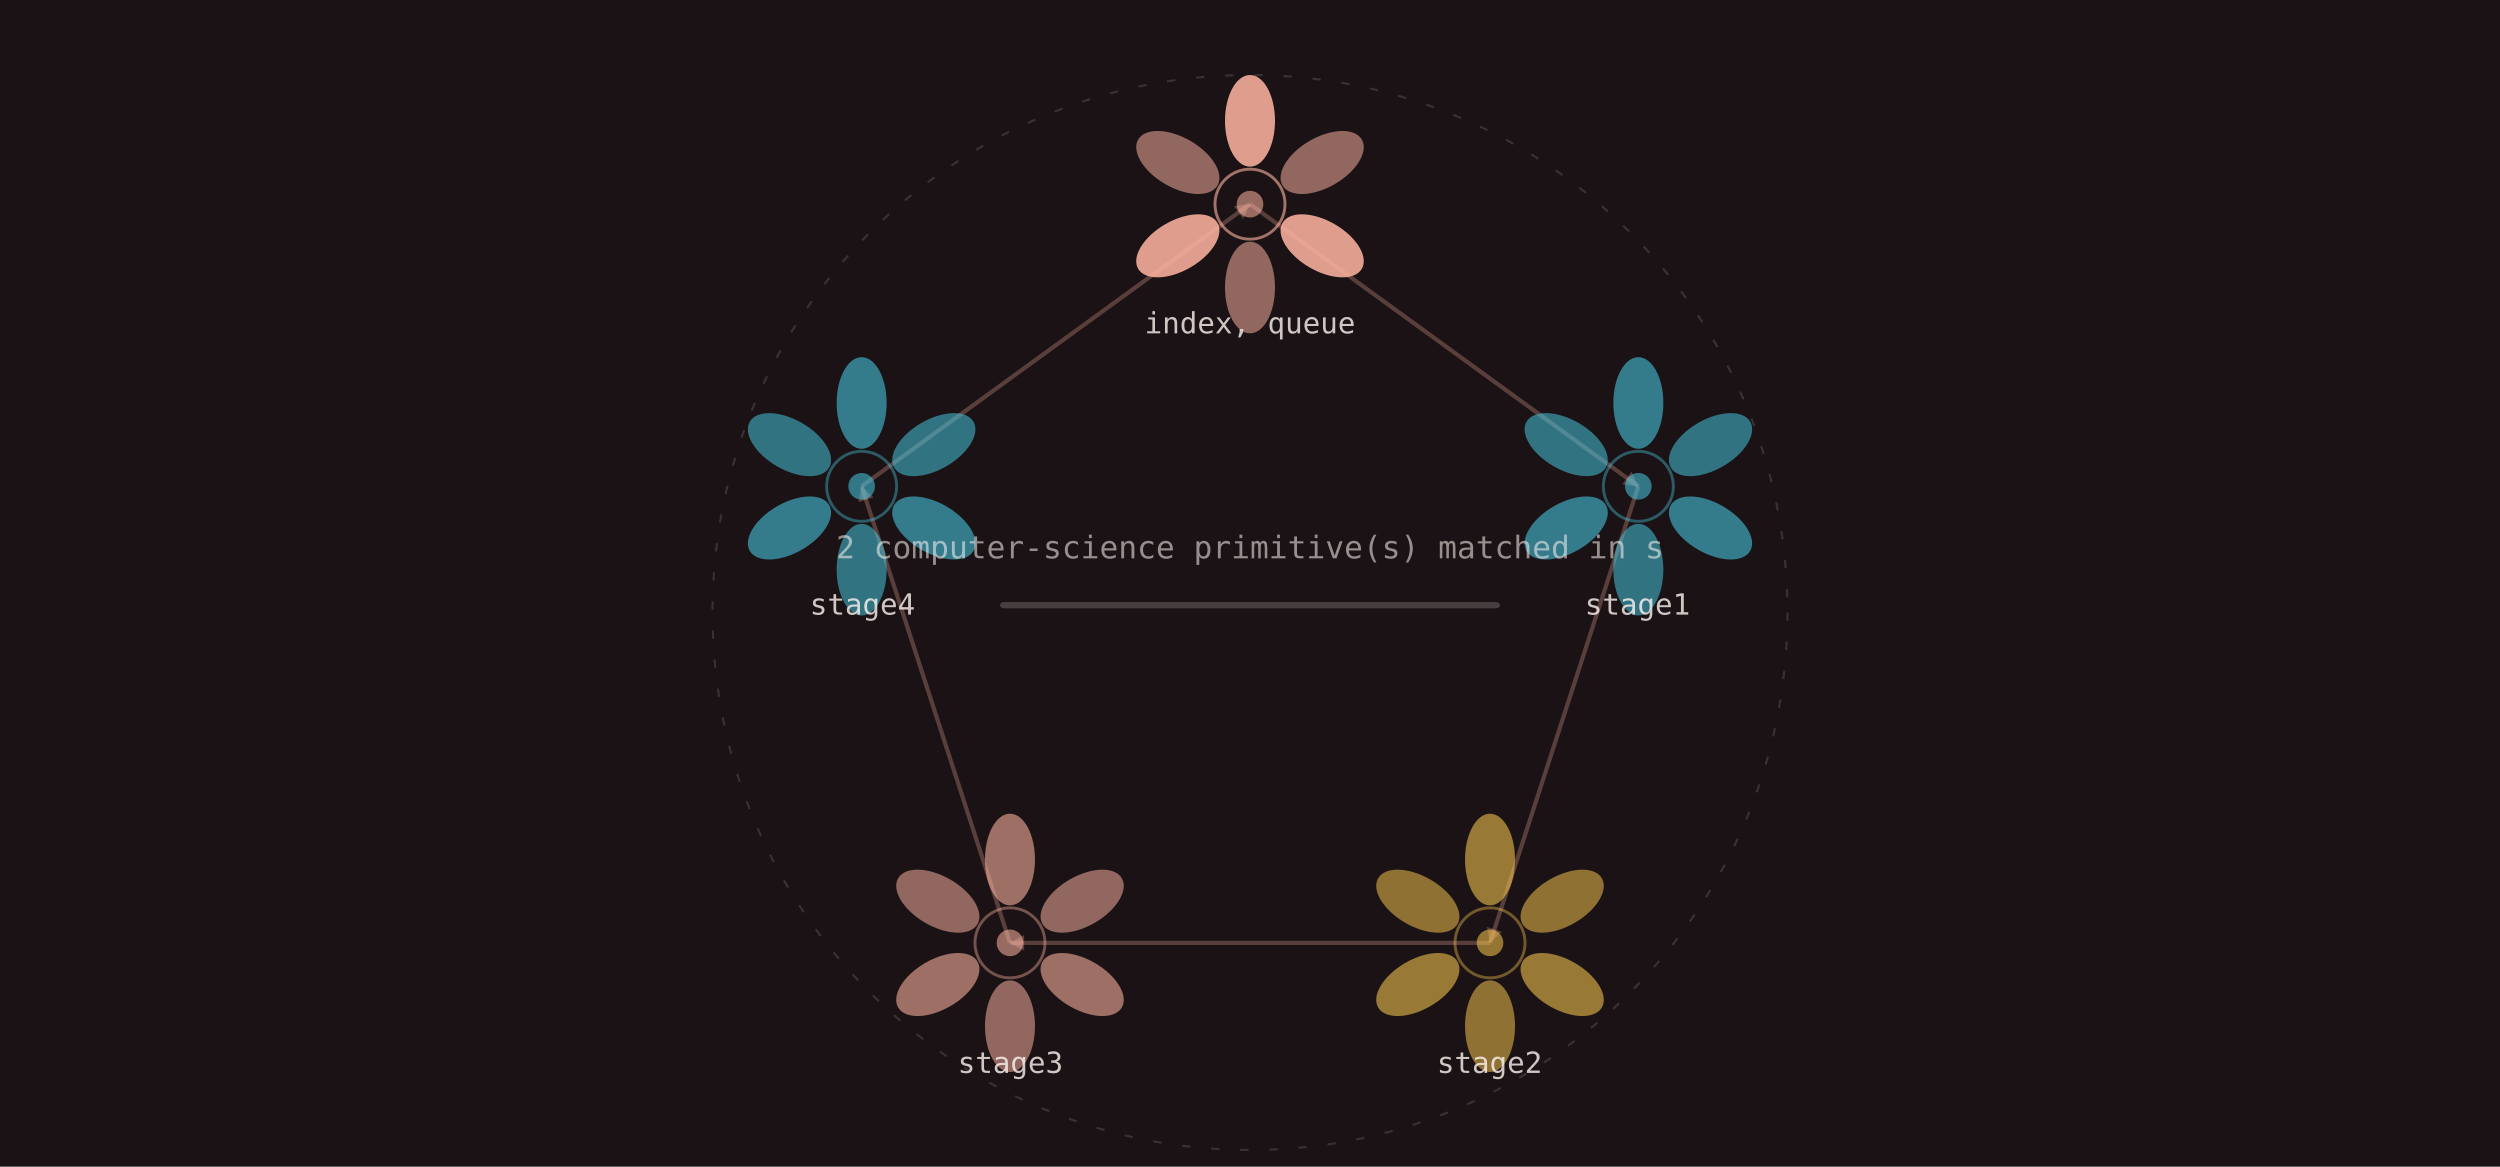
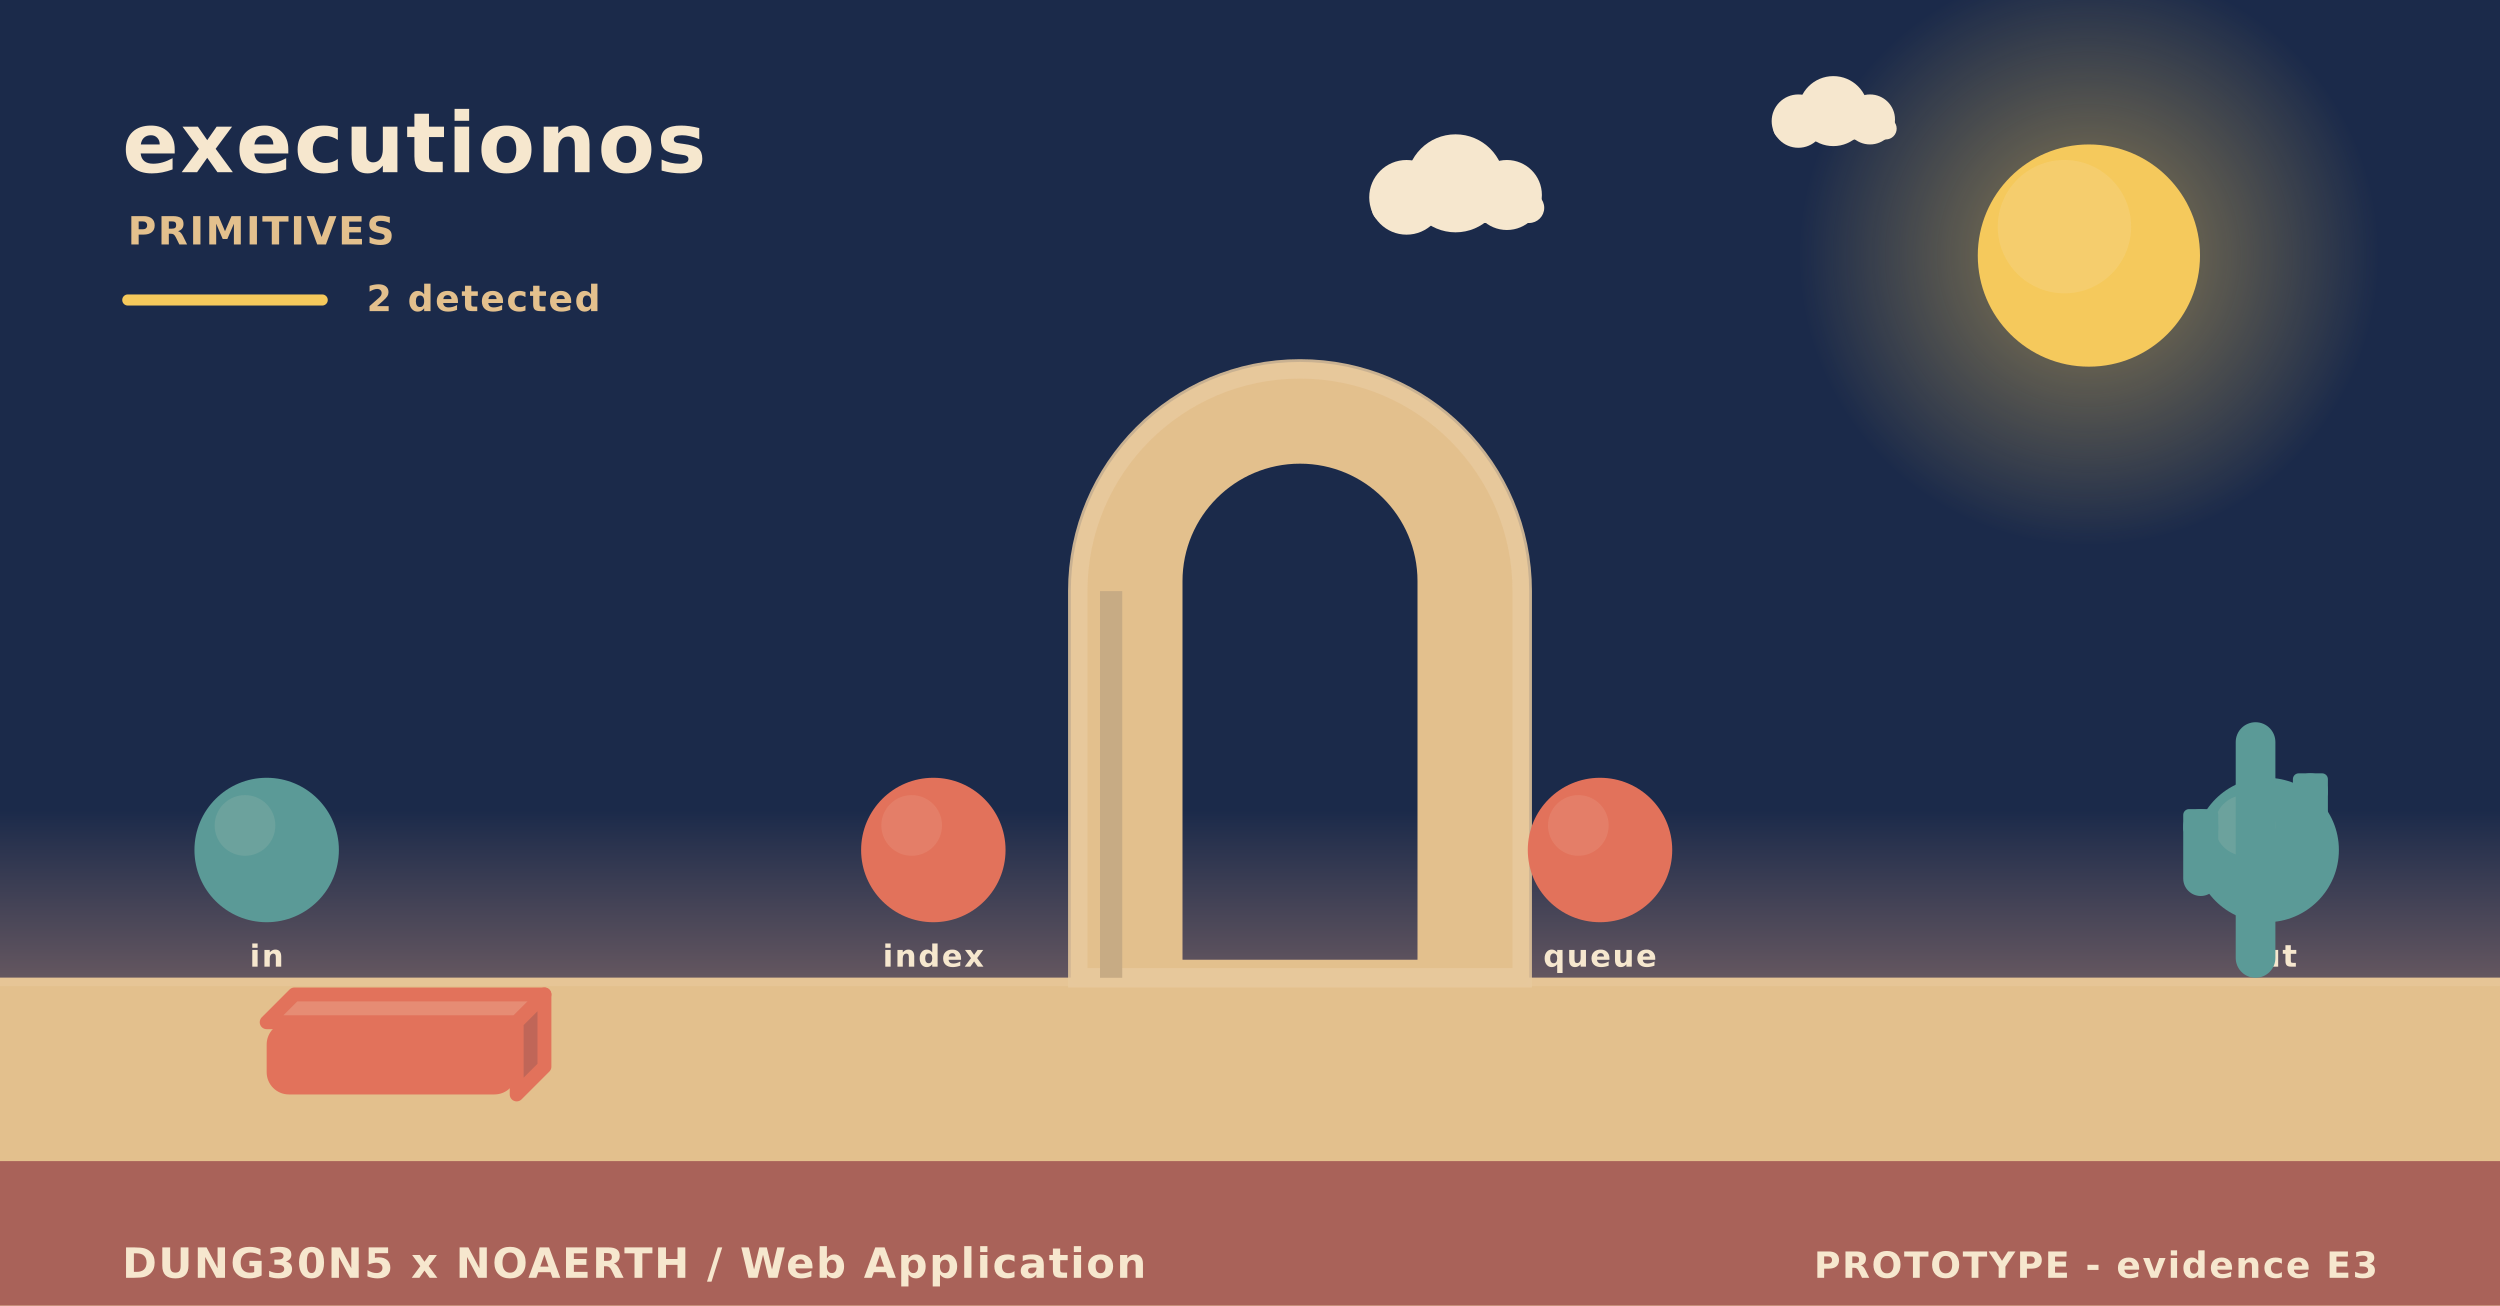
- <svg xmlns="http://www.w3.org/2000/svg" viewBox="0 0 1200 560" width="1200" height="560" role="img" aria-label="executionos state machine">
-   <rect width="1200" height="560" fill="#1a1214" />
-   <defs>
-     <linearGradient id="gs" x1="0" y1="0" x2="1" y2="1">
-       <stop offset="0%" stop-color="#ffb4a2" />
-       <stop offset="100%" stop-color="#48cae4" />
-     </linearGradient>
-   </defs>
-   <circle cx="600.00" cy="294.00" r="258.00" fill="none" stroke="rgba(253,244,240,0.140)" stroke-width="1.00" opacity="1.00" stroke-dasharray="4 10" />
-   <line x1="600.00" y1="98.00" x2="786.41" y2="233.43" stroke="rgba(255,180,162,0.500)" stroke-width="2.00" opacity="0.55" />
-   <polygon points="786.41,233.43 783.14,226.36 778.67,232.51" fill="rgba(255,180,162,0.500)" opacity="0.55" />
-   <line x1="786.41" y1="233.43" x2="715.21" y2="452.57" stroke="rgba(255,180,162,0.500)" stroke-width="2.00" opacity="0.55" />
-   <polygon points="715.21,452.57 720.92,447.27 713.69,444.93" fill="rgba(255,180,162,0.500)" opacity="0.55" />
-   <line x1="715.21" y1="452.57" x2="484.79" y2="452.57" stroke="rgba(255,180,162,0.500)" stroke-width="2.00" opacity="0.55" />
-   <polygon points="484.79,452.57 491.59,456.37 491.59,448.77" fill="rgba(255,180,162,0.500)" opacity="0.55" />
-   <line x1="484.79" y1="452.57" x2="413.59" y2="233.43" stroke="rgba(255,180,162,0.500)" stroke-width="2.00" opacity="0.55" />
-   <polygon points="413.59,233.43 412.08,241.07 419.31,238.73" fill="rgba(255,180,162,0.500)" opacity="0.55" />
-   <line x1="413.59" y1="233.43" x2="600.00" y2="98.00" stroke="rgba(255,180,162,0.500)" stroke-width="2.00" opacity="0.55" />
-   <polygon points="600.00,98.00 592.27,98.92 596.73,105.07" fill="rgba(255,180,162,0.500)" opacity="0.55" />
-   <ellipse cx="600.00" cy="58.00" rx="12.00" ry="22.00" fill="rgba(255,180,162,0.900)" opacity="0.95" transform="rotate(0.0 600.00 58.00)" />
-   <ellipse cx="634.64" cy="78.00" rx="12.00" ry="22.00" fill="rgba(255,180,162,0.550)" opacity="0.95" transform="rotate(60.0 634.64 78.00)" />
-   <ellipse cx="634.64" cy="118.00" rx="12.00" ry="22.00" fill="rgba(255,180,162,0.900)" opacity="0.95" transform="rotate(120.0 634.64 118.00)" />
-   <ellipse cx="600.00" cy="138.00" rx="12.00" ry="22.00" fill="rgba(255,180,162,0.550)" opacity="0.95" transform="rotate(180.0 600.00 138.00)" />
-   <ellipse cx="565.36" cy="118.00" rx="12.00" ry="22.00" fill="rgba(255,180,162,0.900)" opacity="0.95" transform="rotate(240.0 565.36 118.00)" />
-   <ellipse cx="565.36" cy="78.00" rx="12.00" ry="22.00" fill="rgba(255,180,162,0.550)" opacity="0.95" transform="rotate(300.0 565.36 78.00)" />
-   <circle cx="600.00" cy="98.00" r="16.80" fill="none" stroke="rgba(255,180,162,0.900)" stroke-width="1.40" opacity="0.66" />
-   <circle cx="600.00" cy="98.00" r="6.40" fill="rgba(255,180,162,0.550)" opacity="1.00" />
-   <text x="600" y="160" font-family="ui-monospace,Menlo,monospace" font-size="14" fill="rgba(253,244,240,0.800)" text-anchor="middle">index, queue</text>
-   <ellipse cx="786.41" cy="193.43" rx="12.00" ry="22.00" fill="rgba(72,202,228,0.600)" opacity="0.95" transform="rotate(0.0 786.41 193.43)" />
-   <ellipse cx="821.05" cy="213.43" rx="12.00" ry="22.00" fill="rgba(72,202,228,0.550)" opacity="0.95" transform="rotate(60.0 821.05 213.43)" />
-   <ellipse cx="821.05" cy="253.43" rx="12.00" ry="22.00" fill="rgba(72,202,228,0.600)" opacity="0.95" transform="rotate(120.0 821.05 253.43)" />
-   <ellipse cx="786.41" cy="273.43" rx="12.00" ry="22.00" fill="rgba(72,202,228,0.550)" opacity="0.95" transform="rotate(180.0 786.41 273.43)" />
-   <ellipse cx="751.77" cy="253.43" rx="12.00" ry="22.00" fill="rgba(72,202,228,0.600)" opacity="0.95" transform="rotate(240.0 751.77 253.43)" />
-   <ellipse cx="751.77" cy="213.43" rx="12.00" ry="22.00" fill="rgba(72,202,228,0.550)" opacity="0.95" transform="rotate(300.0 751.77 213.43)" />
-   <circle cx="786.41" cy="233.43" r="16.80" fill="none" stroke="rgba(72,202,228,0.600)" stroke-width="1.40" opacity="0.66" />
-   <circle cx="786.41" cy="233.43" r="6.40" fill="rgba(72,202,228,0.550)" opacity="1.00" />
-   <text x="786" y="295" font-family="ui-monospace,Menlo,monospace" font-size="14" fill="rgba(253,244,240,0.800)" text-anchor="middle">stage1</text>
-   <ellipse cx="715.21" cy="412.57" rx="12.00" ry="22.00" fill="rgba(249,199,79,0.600)" opacity="0.95" transform="rotate(0.0 715.21 412.57)" />
-   <ellipse cx="749.85" cy="432.57" rx="12.00" ry="22.00" fill="rgba(249,199,79,0.550)" opacity="0.95" transform="rotate(60.0 749.85 432.57)" />
-   <ellipse cx="749.85" cy="472.57" rx="12.00" ry="22.00" fill="rgba(249,199,79,0.600)" opacity="0.95" transform="rotate(120.0 749.85 472.57)" />
-   <ellipse cx="715.21" cy="492.57" rx="12.00" ry="22.00" fill="rgba(249,199,79,0.550)" opacity="0.95" transform="rotate(180.0 715.21 492.57)" />
-   <ellipse cx="680.56" cy="472.57" rx="12.00" ry="22.00" fill="rgba(249,199,79,0.600)" opacity="0.95" transform="rotate(240.0 680.56 472.57)" />
-   <ellipse cx="680.56" cy="432.57" rx="12.00" ry="22.00" fill="rgba(249,199,79,0.550)" opacity="0.95" transform="rotate(300.0 680.56 432.57)" />
-   <circle cx="715.21" cy="452.57" r="16.80" fill="none" stroke="rgba(249,199,79,0.600)" stroke-width="1.40" opacity="0.66" />
-   <circle cx="715.21" cy="452.57" r="6.40" fill="rgba(249,199,79,0.550)" opacity="1.00" />
-   <text x="715" y="515" font-family="ui-monospace,Menlo,monospace" font-size="14" fill="rgba(253,244,240,0.800)" text-anchor="middle">stage2</text>
-   <ellipse cx="484.79" cy="412.57" rx="12.00" ry="22.00" fill="rgba(255,180,162,0.600)" opacity="0.95" transform="rotate(0.0 484.79 412.57)" />
-   <ellipse cx="519.44" cy="432.57" rx="12.00" ry="22.00" fill="rgba(255,180,162,0.550)" opacity="0.95" transform="rotate(60.0 519.44 432.57)" />
-   <ellipse cx="519.44" cy="472.57" rx="12.00" ry="22.00" fill="rgba(255,180,162,0.600)" opacity="0.95" transform="rotate(120.0 519.44 472.57)" />
-   <ellipse cx="484.79" cy="492.57" rx="12.00" ry="22.00" fill="rgba(255,180,162,0.550)" opacity="0.95" transform="rotate(180.0 484.79 492.57)" />
-   <ellipse cx="450.15" cy="472.57" rx="12.00" ry="22.00" fill="rgba(255,180,162,0.600)" opacity="0.95" transform="rotate(240.0 450.15 472.57)" />
-   <ellipse cx="450.15" cy="432.57" rx="12.00" ry="22.00" fill="rgba(255,180,162,0.550)" opacity="0.95" transform="rotate(300.0 450.15 432.57)" />
-   <circle cx="484.79" cy="452.57" r="16.80" fill="none" stroke="rgba(255,180,162,0.600)" stroke-width="1.40" opacity="0.66" />
-   <circle cx="484.79" cy="452.57" r="6.40" fill="rgba(255,180,162,0.550)" opacity="1.00" />
-   <text x="485" y="515" font-family="ui-monospace,Menlo,monospace" font-size="14" fill="rgba(253,244,240,0.800)" text-anchor="middle">stage3</text>
-   <ellipse cx="413.59" cy="193.43" rx="12.00" ry="22.00" fill="rgba(72,202,228,0.600)" opacity="0.95" transform="rotate(0.0 413.59 193.43)" />
-   <ellipse cx="448.23" cy="213.43" rx="12.00" ry="22.00" fill="rgba(72,202,228,0.550)" opacity="0.95" transform="rotate(60.0 448.23 213.43)" />
-   <ellipse cx="448.23" cy="253.43" rx="12.00" ry="22.00" fill="rgba(72,202,228,0.600)" opacity="0.95" transform="rotate(120.0 448.23 253.43)" />
-   <ellipse cx="413.59" cy="273.43" rx="12.00" ry="22.00" fill="rgba(72,202,228,0.550)" opacity="0.95" transform="rotate(180.0 413.59 273.43)" />
-   <ellipse cx="378.95" cy="253.43" rx="12.00" ry="22.00" fill="rgba(72,202,228,0.600)" opacity="0.95" transform="rotate(240.0 378.95 253.43)" />
-   <ellipse cx="378.95" cy="213.43" rx="12.00" ry="22.00" fill="rgba(72,202,228,0.550)" opacity="0.95" transform="rotate(300.0 378.95 213.43)" />
-   <circle cx="413.59" cy="233.43" r="16.80" fill="none" stroke="rgba(72,202,228,0.600)" stroke-width="1.40" opacity="0.66" />
-   <circle cx="413.59" cy="233.43" r="6.40" fill="rgba(72,202,228,0.550)" opacity="1.00" />
-   <text x="414" y="295" font-family="ui-monospace,Menlo,monospace" font-size="14" fill="rgba(253,244,240,0.800)" text-anchor="middle">stage4</text>
-   <rect x="480.00" y="289.00" width="240.00" height="3.00" rx="2.00" fill="rgba(253,244,240,0.200)" opacity="1.00" />
-   <text x="600" y="268" font-family="ui-monospace,Menlo,monospace" font-size="15" fill="rgba(253,244,240,0.550)" text-anchor="middle">2 computer-science primitive(s) matched in s</text>
+ <svg xmlns="http://www.w3.org/2000/svg" width="900" height="470" viewBox="0 0 900 470" role="img" aria-label="executionos - how it behaves">
+   <linearGradient id="skys" x1="0" y1="0" x2="0" y2="1">
+     <stop offset="0" stop-color="#1b2a4a" />
+     <stop offset="0.62" stop-color="#1b2a4a" />
+     <stop offset="1" stop-color="#f3ad8a" />
+   </linearGradient>
+   <rect width="900" height="470" fill="url(#skys)" />
+   <radialGradient id="suns">
+     <stop offset="0.35" stop-color="#f5c95c" stop-opacity="0.34" />
+     <stop offset="1" stop-color="#f5c95c" stop-opacity="0" />
+   </radialGradient>
+   <circle cx="752" cy="92" r="104" fill="url(#suns)" />
+   <circle cx="752" cy="92" r="40" fill="#f5c95c" />
+   <circle cx="743.2" cy="81.6" r="24" fill="#f5d27e" opacity="0.5" />
+   <g>
+     <circle cx="524" cy="66" r="17.64" fill="#f6e7ce" />
+     <circle cx="506.36" cy="71.04" r="13.44" fill="#f6e7ce" />
+     <circle cx="542.48" cy="70.2" r="12.6" fill="#f6e7ce" />
+     <rect x="493.76" y="69.36" width="62.16" height="10.92" rx="5.46" fill="#f6e7ce" />
+   </g>
+   <g>
+     <circle cx="660" cy="40" r="12.6" fill="#f6e7ce" />
+     <circle cx="647.4" cy="43.6" r="9.6" fill="#f6e7ce" />
+     <circle cx="673.2" cy="43" r="9" fill="#f6e7ce" />
+     <rect x="638.4" y="42.4" width="44.4" height="7.8" rx="3.9" fill="#f6e7ce" />
+   </g>
+   <rect x="0" y="352" width="900" height="118" fill="#e3c08d" />
+   <rect x="0" y="352" width="900" height="3" fill="#e6c596" />
+   <text x="44" y="62" font-family="Verdana,DejaVu Sans,sans-serif" font-size="30" font-weight="700" letter-spacing="0.6" fill="#f6e7ce" text-anchor="start">executionos</text>
+   <text x="46" y="88" font-family="Verdana,DejaVu Sans,sans-serif" font-size="14" font-weight="700" letter-spacing="0.6" fill="#e3c08d" text-anchor="start">PRIMITIVES</text>
+   <rect x="44" y="106" width="74" height="4" rx="2" fill="#f5c95c" />
+   <text x="132" y="112" font-family="Verdana,DejaVu Sans,sans-serif" font-size="13" font-weight="700" letter-spacing="0.6" fill="#e3c08d" text-anchor="start">2 detected</text>
+   <path d="M388,352 L388,212.8 A80,80 0 0 1 548,212.8 L548,352 Z M423.2,348 L423.2,209.22 A44.8,44.8 0 0 1 512.8,209.22 L512.8,348 Z" fill="#e3c08d" fill-rule="evenodd" stroke="#e3c08d" stroke-width="5" stroke-linejoin="round" />
+   <path d="M388,352 L388,212.8 A80,80 0 0 1 548,212.8 L548,352 Z" fill="none" stroke="#e8c99d" stroke-width="7" stroke-linecap="round" opacity="0.85" />
+   <rect x="396" y="212.8" width="8" height="139.2" fill="#c7ab84" />
+   <circle cx="96" cy="306" r="26" fill="#5b9a97" />
+   <circle cx="88.2" cy="297.16" r="10.92" fill="#7aa9a2" opacity="0.55" />
+   <text x="96" y="348" font-family="Verdana,DejaVu Sans,sans-serif" font-size="11" font-weight="700" letter-spacing="0.6" fill="#f6e7ce" text-anchor="middle">in</text>
+   <circle cx="336" cy="306" r="26" fill="#e2725b" />
+   <circle cx="328.2" cy="297.16" r="10.92" fill="#e68972" opacity="0.55" />
+   <text x="336" y="348" font-family="Verdana,DejaVu Sans,sans-serif" font-size="11" font-weight="700" letter-spacing="0.6" fill="#f6e7ce" text-anchor="middle">index</text>
+   <circle cx="576" cy="306" r="26" fill="#e2725b" />
+   <circle cx="568.2" cy="297.16" r="10.92" fill="#e68972" opacity="0.55" />
+   <text x="576" y="348" font-family="Verdana,DejaVu Sans,sans-serif" font-size="11" font-weight="700" letter-spacing="0.6" fill="#f6e7ce" text-anchor="middle">queue</text>
+   <circle cx="816" cy="306" r="26" fill="#5b9a97" />
+   <circle cx="808.2" cy="297.16" r="10.92" fill="#7aa9a2" opacity="0.55" />
+   <text x="816" y="348" font-family="Verdana,DejaVu Sans,sans-serif" font-size="11" font-weight="700" letter-spacing="0.6" fill="#f6e7ce" text-anchor="middle">out</text>
+   <path d="M96,368 L186,368 L196,358 L106,358 Z" fill="#e68c74" stroke="#e2725b" stroke-width="5" stroke-linejoin="round" />
+   <path d="M186,368 L196,358 L196,384 L186,394 Z" fill="#c06658" stroke="#e2725b" stroke-width="5" stroke-linejoin="round" />
+   <rect x="96" y="368" width="90" height="26" rx="8" fill="#e2725b" />
+   <rect x="804.86" y="260" width="14.28" height="92" rx="7.14" fill="#5b9a97" />
+   <rect x="785.96" y="291.28" width="12.6" height="31.28" rx="6.3" fill="#5b9a97" />
+   <rect x="785.96" y="291.28" width="12.6" height="9.2" rx="2.1" fill="#5b9a97" />
+   <rect x="825.44" y="278.4" width="12.6" height="31.28" rx="6.3" fill="#5b9a97" />
+   <rect x="825.44" y="278.4" width="12.6" height="9.2" rx="2.1" fill="#5b9a97" />
+   <rect x="0" y="418" width="900" height="52" rx="0" fill="#a65c56" opacity="0.94" />
+   <text x="44" y="460" font-family="Verdana,DejaVu Sans,sans-serif" font-size="15" font-weight="700" letter-spacing="0.6" fill="#f6e7ce" text-anchor="start">DUNG30N5 x NOAERTH  /  Web Application</text>
+   <text x="856" y="460" font-family="Verdana,DejaVu Sans,sans-serif" font-size="13" font-weight="700" letter-spacing="0.6" fill="#f6e7ce" text-anchor="end">PROTOTYPE  -  evidence E3</text>
</svg>
